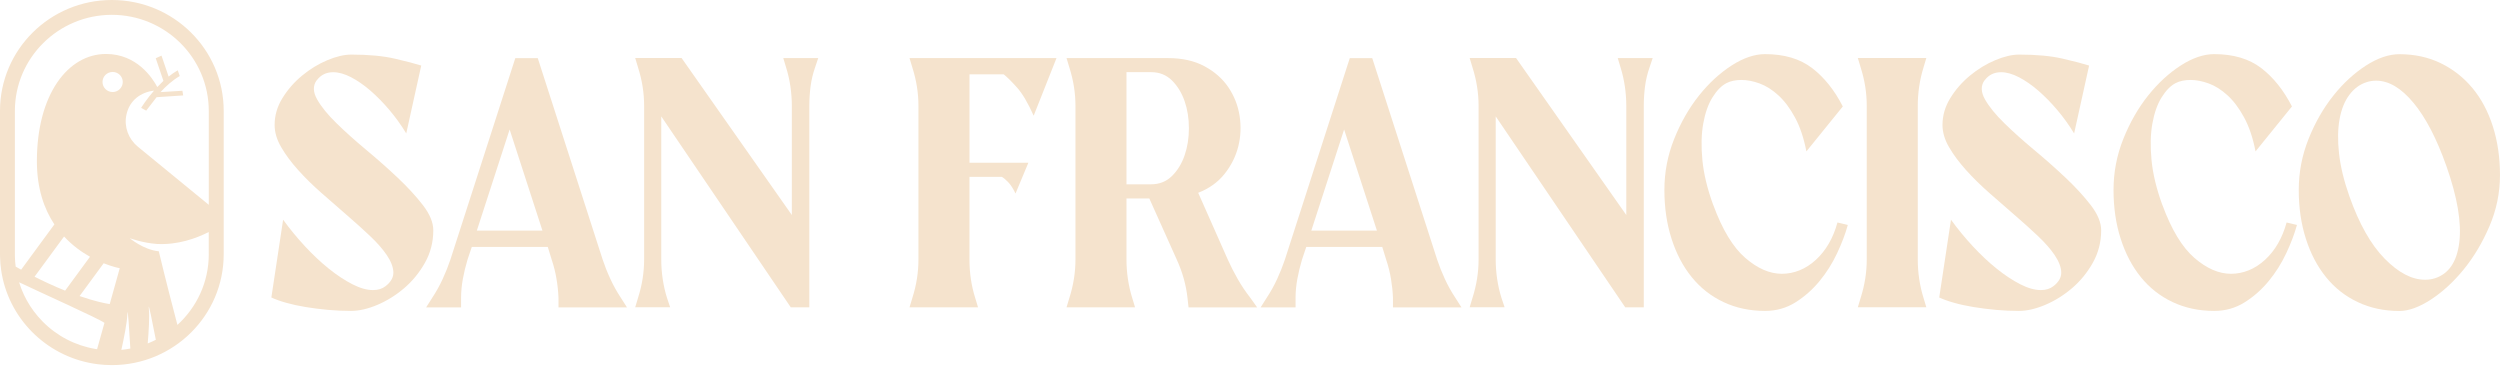
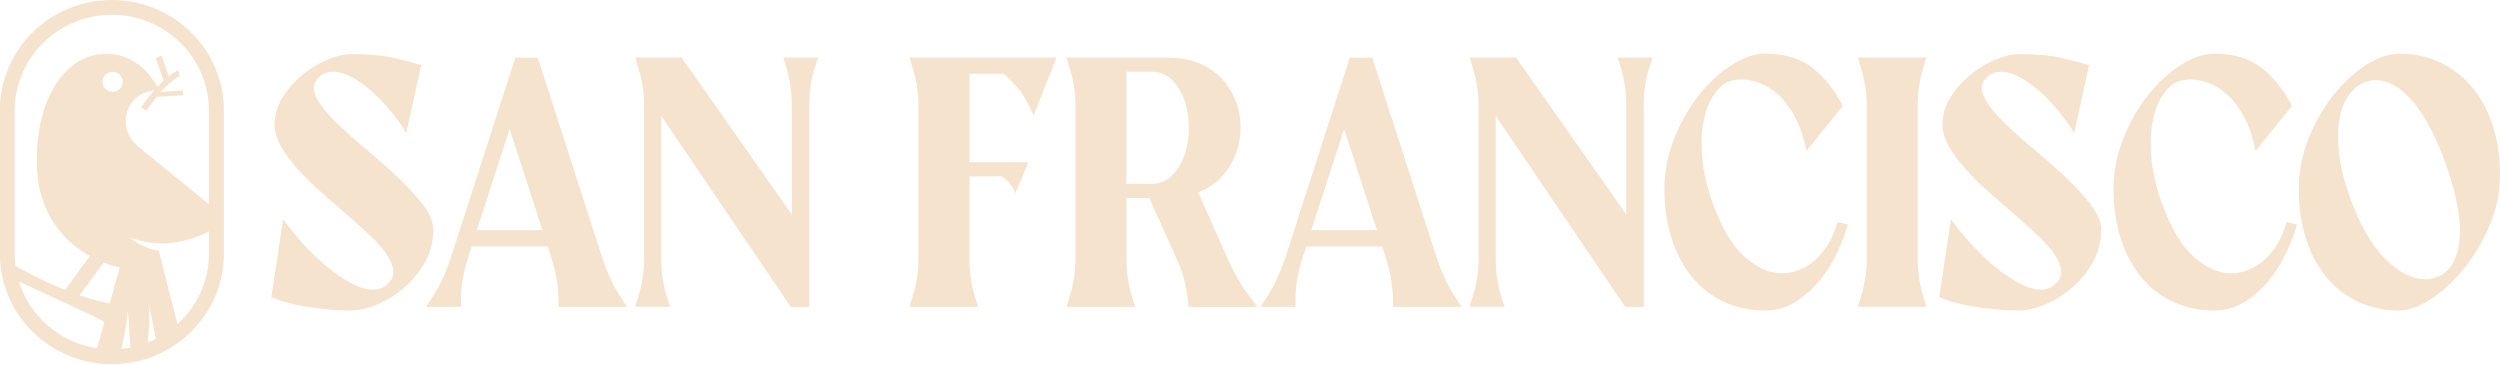
- <svg xmlns="http://www.w3.org/2000/svg" width="357" height="53" viewBox="0 0 357 53" fill="none">
-   <g id="Group">
-     <path id="Vector" d="M15.974 0C7.15 0 0 7.087 0 15.833V36.309C0 36.458 0 36.603 0.009 36.747C0.024 37.367 0.08 37.978 0.165 38.575C1.148 45.372 6.491 50.776 13.293 51.913C13.505 51.951 13.712 51.979 13.923 52.007C14.596 52.091 15.278 52.137 15.974 52.137C24.794 52.137 31.944 45.051 31.944 36.309V15.833C31.944 7.087 24.794 0 15.974 0ZM6.068 45.89C4.295 44.09 3.076 41.89 2.502 39.475C1.416 39.274 0.296 39.158 1.566 39.764C6.143 41.946 13.961 45.424 14.916 46.104L13.862 49.867C13.796 49.857 13.731 49.848 13.665 49.834H13.655H13.646C10.753 49.349 8.133 47.988 6.068 45.895V45.89ZM21.257 44.114C21.12 42.748 21.774 46.044 22.254 48.524C21.878 48.715 21.487 48.888 21.092 49.046C21.238 47.335 21.37 45.237 21.257 44.114ZM16.087 13.143C15.288 13.143 14.638 12.499 14.638 11.707C14.638 10.914 15.288 10.275 16.087 10.275C16.887 10.275 17.531 10.919 17.531 11.707C17.531 12.495 16.882 13.143 16.087 13.143ZM18.185 44.901C18.232 43.461 18.467 47.228 18.613 49.773C18.19 49.853 17.767 49.918 17.329 49.96C17.71 48.254 18.143 46.076 18.185 44.901ZM14.803 37.596C16.158 38.132 17.099 38.304 17.099 38.304L15.669 43.424C15.019 43.326 13.575 43.041 11.364 42.277L14.803 37.596ZM9.295 41.503C8.533 41.195 7.714 40.845 6.835 40.435C6.186 40.137 5.551 39.824 4.934 39.512L9.149 33.773C10.334 35.05 11.642 35.987 12.851 36.663L9.3 41.503H9.295ZM29.813 36.309C29.813 40.295 28.087 43.89 25.335 46.398C24.78 44.305 23.628 39.866 22.677 35.885C20.476 35.67 18.524 34.011 18.524 34.011C18.524 34.011 20.391 34.701 22.428 34.84C25.392 34.985 27.993 34.053 29.808 33.13V36.304L29.813 36.309ZM19.662 20.919C18.326 19.824 17.691 18.089 18.049 16.406C18.049 16.392 18.058 16.378 18.058 16.364C18.505 14.304 20.118 13.166 21.995 12.942C20.89 14.21 20.203 15.325 20.156 15.404L20.876 15.8C20.876 15.8 21.826 14.583 22.362 13.879L26.158 13.628L26.05 12.961L22.922 13.152C23.689 12.318 24.629 11.46 25.669 10.858L25.382 10.038C24.926 10.303 24.488 10.607 24.079 10.938L23.063 7.944L22.24 8.317L23.336 11.548C23.124 11.749 22.654 12.224 22.461 12.429C21.784 11.147 19.549 7.707 15.137 7.707C9.713 7.707 5.268 13.474 5.268 23.008C5.268 26.915 6.303 29.847 7.766 32.043L3.02 38.51C2.756 38.365 2.493 38.216 2.239 38.071C2.178 37.614 2.14 37.153 2.131 36.696V36.687V36.677C2.131 36.57 2.126 36.454 2.126 36.314V15.838C2.126 8.271 8.335 2.117 15.97 2.117C23.604 2.117 29.813 8.271 29.813 15.838V29.246L19.662 20.929V20.919Z" fill="#F5E3CD" />
-     <g id="Group_2">
-       <path id="Vector_2" d="M45.213 11.473C44.667 12.247 44.696 13.156 45.288 14.201C45.881 15.245 46.798 16.373 48.04 17.585C49.277 18.797 50.698 20.07 52.292 21.399C53.887 22.728 55.392 24.056 56.803 25.39C58.21 26.719 59.409 28.024 60.397 29.301C61.38 30.584 61.874 31.777 61.874 32.887C61.874 34.57 61.474 36.118 60.679 37.53C59.88 38.943 58.887 40.155 57.697 41.167C56.507 42.178 55.232 42.966 53.878 43.54C52.518 44.113 51.262 44.398 50.11 44.398C49.023 44.398 47.927 44.346 46.822 44.248C45.716 44.146 44.658 44.011 43.637 43.843C42.617 43.675 41.695 43.474 40.862 43.237C40.029 43.004 39.324 42.747 38.75 42.481L40.429 31.371C41.38 32.686 42.414 33.945 43.538 35.157C44.663 36.369 45.796 37.437 46.953 38.365C48.106 39.292 49.23 40.029 50.317 40.589C51.403 41.143 52.386 41.423 53.271 41.423C53.986 41.423 54.578 41.237 55.054 40.868C55.834 40.262 56.206 39.591 56.173 38.85C56.14 38.108 55.825 37.302 55.232 36.425C54.64 35.549 53.831 34.635 52.815 33.675C51.798 32.714 50.693 31.721 49.503 30.695C48.313 29.67 47.109 28.616 45.886 27.539C44.663 26.462 43.557 25.376 42.574 24.28C41.591 23.185 40.782 22.103 40.157 21.021C39.526 19.944 39.216 18.886 39.216 17.842C39.216 16.494 39.587 15.217 40.335 14.005C41.083 12.793 42.014 11.725 43.139 10.797C44.258 9.869 45.458 9.137 46.733 8.601C48.007 8.065 49.15 7.795 50.171 7.795C52.65 7.795 54.724 7.991 56.385 8.378C58.05 8.764 59.306 9.091 60.153 9.361L58.012 19.054C57.297 17.874 56.502 16.765 55.618 15.72C54.734 14.676 53.826 13.753 52.895 12.942C51.959 12.135 51.036 11.496 50.119 11.021C49.202 10.55 48.355 10.312 47.575 10.312C46.587 10.312 45.806 10.699 45.232 11.473H45.213Z" fill="#F5E3CD" />
-       <path id="Vector_3" d="M89.536 43.894H79.752V42.532C79.719 41.656 79.625 40.756 79.469 39.833C79.319 38.91 79.088 37.992 78.783 37.082L78.223 35.264H67.371L66.76 37.082C66.487 37.992 66.266 38.91 66.096 39.833C65.927 40.761 65.842 41.661 65.842 42.532V43.894H60.852L61.717 42.532C62.296 41.656 62.794 40.756 63.218 39.833C63.641 38.91 64.008 37.992 64.314 37.082L73.585 8.303H76.793L86.064 37.082C86.37 37.992 86.732 38.91 87.16 39.833C87.584 40.761 88.087 41.661 88.665 42.532L89.531 43.894H89.536ZM68.086 32.933H77.461L72.776 18.49L68.091 32.933H68.086Z" fill="#F5E3CD" />
-       <path id="Vector_4" d="M111.851 8.293H116.842L116.385 9.655C116.08 10.531 115.868 11.422 115.75 12.331C115.633 13.24 115.572 14.168 115.572 15.11V43.889H112.923L94.428 16.62V37.069C94.428 37.978 94.494 38.896 94.63 39.819C94.766 40.747 94.969 41.647 95.242 42.519L95.698 43.88H90.707L91.116 42.519C91.695 40.7 91.982 38.882 91.982 37.064V15.1C91.982 13.282 91.695 11.464 91.116 9.646L90.707 8.284H97.33L113.074 30.705V15.1C113.074 14.191 113.003 13.273 112.872 12.35C112.735 11.422 112.533 10.522 112.26 9.65L111.851 8.289V8.293Z" fill="#F5E3CD" />
-       <path id="Vector_5" d="M138.445 10.616V23.241H146.85L145.016 27.633C144.677 26.924 144.334 26.397 143.995 26.043C143.657 25.689 143.351 25.427 143.078 25.26H138.44V37.074C138.44 38.995 138.713 40.808 139.254 42.528L139.663 43.89H129.879L130.288 42.528C130.867 40.71 131.154 38.892 131.154 37.074V15.11C131.154 13.292 130.867 11.474 130.288 9.655L129.879 8.294H150.868L147.608 16.523C146.794 14.704 146.004 13.366 145.237 12.509C144.47 11.651 143.835 11.017 143.327 10.616H138.435H138.445Z" fill="#F5E3CD" />
-       <path id="Vector_6" d="M179.508 43.894H169.724L169.573 42.533C169.371 40.682 168.858 38.864 168.045 37.078L164.122 28.341H160.862V37.078C160.862 37.987 160.928 38.906 161.064 39.829C161.201 40.757 161.403 41.657 161.676 42.528L162.085 43.89H152.301L152.71 42.528C153.289 40.71 153.576 38.892 153.576 37.074V15.11C153.576 13.292 153.289 11.474 152.71 9.655L152.301 8.294H166.77C168.807 8.294 170.547 8.681 171.991 9.455C173.435 10.229 174.574 11.231 175.406 12.457C176.239 13.688 176.775 15.04 177.01 16.523C177.245 18.005 177.189 19.46 176.831 20.891C176.474 22.323 175.82 23.637 174.87 24.831C173.92 26.024 172.664 26.924 171.102 27.53L175.331 37.074C175.74 37.983 176.206 38.901 176.733 39.824C177.26 40.752 177.862 41.652 178.544 42.524L179.513 43.885L179.508 43.894ZM160.862 10.313V26.318H164.376C165.566 26.318 166.558 25.922 167.358 25.134C168.158 24.341 168.76 23.358 169.164 22.178C169.573 20.998 169.776 19.712 169.776 18.313C169.776 16.914 169.573 15.628 169.164 14.448C168.755 13.268 168.153 12.285 167.358 11.492C166.558 10.7 165.566 10.303 164.376 10.303H160.862V10.313Z" fill="#F5E3CD" />
-       <path id="Vector_7" d="M208.7 43.894H198.916V42.532C198.883 41.656 198.789 40.756 198.634 39.833C198.483 38.91 198.253 37.992 197.947 37.082L197.387 35.264H186.535L185.924 37.082C185.651 37.992 185.43 38.91 185.26 39.833C185.091 40.761 185.006 41.661 185.006 42.532V43.894H180.016L180.881 42.532C181.46 41.656 181.958 40.756 182.382 39.833C182.805 38.91 183.172 37.992 183.478 37.082L192.749 8.303H195.957L205.228 37.082C205.534 37.992 205.896 38.91 206.324 39.833C206.748 40.761 207.251 41.661 207.83 42.532L208.695 43.894H208.7ZM187.25 32.933H196.625L191.94 18.49L187.255 32.933H187.25Z" fill="#F5E3CD" />
-       <path id="Vector_8" d="M231.011 8.294H236.002L235.546 9.655C235.24 10.531 235.028 11.422 234.911 12.331C234.793 13.24 234.732 14.168 234.732 15.11V43.889H232.084L213.588 16.62V37.069C213.588 37.978 213.654 38.896 213.79 39.819C213.927 40.747 214.129 41.647 214.402 42.519L214.858 43.88H209.867L210.277 42.519C210.855 40.7 211.142 38.882 211.142 37.064V15.1C211.142 13.282 210.855 11.464 210.277 9.646L209.867 8.284H216.49L232.234 30.705V15.1C232.234 14.191 232.164 13.273 232.032 12.35C231.895 11.422 231.693 10.522 231.42 9.65L231.011 8.289V8.294Z" fill="#F5E3CD" />
-       <path id="Vector_9" d="M244.666 29.301C245.955 32.803 247.474 35.311 249.224 36.826C250.974 38.341 252.714 39.097 254.445 39.097C256.176 39.097 257.865 38.435 259.309 37.101C260.753 35.773 261.778 33.996 262.39 31.772L263.867 32.127C263.528 33.371 263.016 34.719 262.338 36.164C261.656 37.614 260.819 38.943 259.817 40.155C258.815 41.367 257.667 42.379 256.378 43.185C255.089 43.992 253.645 44.398 252.046 44.398C249.873 44.398 247.893 43.978 246.11 43.134C244.327 42.295 242.817 41.106 241.575 39.572C240.333 38.043 239.374 36.215 238.697 34.094C238.014 31.973 237.676 29.651 237.676 27.124C237.676 24.597 238.141 22.168 239.078 19.828C240.014 17.488 241.194 15.427 242.62 13.641C244.045 11.855 245.602 10.429 247.281 9.347C248.96 8.27 250.55 7.729 252.046 7.729C254.798 7.729 257.037 8.396 258.773 9.725C260.504 11.054 261.967 12.881 263.152 15.203L257.954 21.618C257.578 19.697 257.037 18.084 256.322 16.77C255.607 15.455 254.821 14.406 253.951 13.613C253.086 12.821 252.192 12.257 251.275 11.921C250.357 11.585 249.492 11.417 248.678 11.417C247.864 11.417 247.116 11.566 246.538 11.87C245.823 12.242 245.164 12.914 244.553 13.888C243.941 14.863 243.499 16.112 243.226 17.623C242.954 19.138 242.911 20.881 243.099 22.849C243.287 24.816 243.805 26.966 244.652 29.288L244.666 29.301Z" fill="#F5E3CD" />
-       <path id="Vector_10" d="M274.672 9.655C274.399 10.531 274.197 11.431 274.06 12.354C273.924 13.282 273.858 14.196 273.858 15.105V37.069C273.858 37.978 273.924 38.896 274.06 39.819C274.197 40.747 274.399 41.647 274.672 42.519L275.081 43.88H265.297L265.706 42.519C266.285 40.7 266.572 38.882 266.572 37.064V15.1C266.572 13.282 266.285 11.464 265.706 9.646L265.297 8.284H275.081L274.672 9.646V9.655Z" fill="#F5E3CD" />
-       <path id="Vector_11" d="M283.385 11.473C282.839 12.247 282.868 13.156 283.46 14.201C284.053 15.245 284.97 16.373 286.212 17.585C287.449 18.798 288.87 20.07 290.464 21.399C292.059 22.728 293.564 24.057 294.975 25.39C296.382 26.719 297.581 28.024 298.569 29.302C299.552 30.584 300.046 31.777 300.046 32.887C300.046 34.57 299.646 36.118 298.851 37.53C298.052 38.943 297.059 40.155 295.869 41.167C294.679 42.179 293.404 42.967 292.049 43.54C290.69 44.113 289.434 44.398 288.282 44.398C287.195 44.398 286.099 44.346 284.994 44.249C283.888 44.146 282.83 44.011 281.809 43.843C280.788 43.675 279.866 43.475 279.034 43.237C278.201 43.004 277.496 42.747 276.922 42.482L278.601 31.372C279.551 32.686 280.586 33.945 281.71 35.157C282.835 36.37 283.968 37.437 285.125 38.365C286.278 39.293 287.402 40.029 288.489 40.589C289.575 41.144 290.558 41.423 291.443 41.423C292.158 41.423 292.75 41.237 293.225 40.868C294.006 40.262 294.378 39.591 294.345 38.85C294.312 38.108 293.997 37.302 293.404 36.425C292.812 35.549 292.002 34.635 290.986 33.675C289.97 32.714 288.865 31.721 287.675 30.696C286.485 29.67 285.281 28.616 284.058 27.539C282.835 26.462 281.729 25.376 280.746 24.28C279.763 23.185 278.954 22.103 278.328 21.022C277.698 19.945 277.388 18.886 277.388 17.842C277.388 16.495 277.759 15.217 278.507 14.005C279.255 12.793 280.186 11.725 281.311 10.797C282.43 9.87 283.63 9.138 284.904 8.601C286.179 8.065 287.322 7.795 288.343 7.795C290.822 7.795 292.896 7.991 294.557 8.378C296.222 8.765 297.478 9.091 298.324 9.361L296.184 19.054C295.469 17.875 294.674 16.765 293.79 15.721C292.906 14.676 291.998 13.753 291.066 12.942C290.13 12.135 289.208 11.497 288.291 11.021C287.374 10.55 286.527 10.312 285.746 10.312C284.758 10.312 283.978 10.7 283.404 11.473H283.385Z" fill="#F5E3CD" />
-       <path id="Vector_12" d="M308.802 29.301C310.091 32.803 311.611 35.311 313.36 36.826C315.11 38.341 316.851 39.097 318.582 39.097C320.313 39.097 322.001 38.435 323.446 37.101C324.89 35.773 325.915 33.996 326.527 31.772L328.004 32.127C327.665 33.371 327.152 34.719 326.475 36.164C325.793 37.614 324.956 38.943 323.954 40.155C322.952 41.367 321.804 42.379 320.515 43.185C319.226 43.992 317.782 44.398 316.183 44.398C314.01 44.398 312.029 43.978 310.247 43.134C308.464 42.295 306.954 41.106 305.712 39.572C304.47 38.043 303.511 36.215 302.833 34.094C302.151 31.973 301.812 29.651 301.812 27.124C301.812 24.597 302.278 22.168 303.214 19.828C304.15 17.488 305.331 15.427 306.756 13.641C308.182 11.855 309.739 10.429 311.418 9.347C313.097 8.27 314.687 7.729 316.183 7.729C318.935 7.729 321.174 8.396 322.909 9.725C324.64 11.054 326.103 12.881 327.289 15.203L322.091 21.618C321.715 19.697 321.174 18.084 320.459 16.77C319.744 15.455 318.958 14.406 318.088 13.613C317.222 12.821 316.329 12.257 315.411 11.921C314.494 11.585 313.629 11.417 312.815 11.417C312.001 11.417 311.253 11.566 310.675 11.87C309.96 12.242 309.301 12.914 308.69 13.888C308.078 14.863 307.636 16.112 307.363 17.623C307.09 19.138 307.048 20.881 307.236 22.849C307.424 24.816 307.942 26.966 308.788 29.288L308.802 29.301Z" fill="#F5E3CD" />
-       <path id="Vector_13" d="M342.632 7.739C344.805 7.739 346.776 8.168 348.54 9.026C350.304 9.884 351.819 11.073 353.075 12.588C354.331 14.103 355.3 15.921 355.977 18.043C356.654 20.164 356.998 22.486 356.998 25.013C356.998 27.54 356.494 29.969 355.492 32.309C354.49 34.649 353.258 36.71 351.8 38.496C350.337 40.281 348.775 41.713 347.115 42.79C345.45 43.867 343.954 44.407 342.632 44.407C340.459 44.407 338.479 43.988 336.696 43.144C334.913 42.305 333.403 41.116 332.161 39.582C330.919 38.053 329.96 36.225 329.282 34.104C328.6 31.983 328.262 29.661 328.262 27.134C328.262 24.607 328.727 22.178 329.663 19.838C330.6 17.497 331.78 15.437 333.205 13.651C334.631 11.865 336.188 10.439 337.867 9.357C339.546 8.28 341.136 7.739 342.632 7.739ZM347.675 39.75C349.678 39.111 350.85 37.395 351.188 34.598C351.527 31.805 350.916 28.183 349.354 23.74C347.962 19.8 346.39 16.779 344.641 14.677C342.891 12.574 341.117 11.52 339.316 11.52C338.841 11.52 338.399 11.59 337.989 11.721C337.002 12.024 336.174 12.63 335.492 13.539C334.809 14.448 334.344 15.609 334.09 17.022C333.836 18.434 333.808 20.071 334.015 21.922C334.217 23.773 334.711 25.81 335.492 28.029C336.884 31.969 338.563 34.938 340.534 36.943C342.505 38.948 344.424 39.946 346.292 39.946C346.8 39.946 347.261 39.88 347.665 39.745L347.675 39.75Z" fill="#F5E3CD" />
-     </g>
-   </g>
+ <svg xmlns="http://www.w3.org/2000/svg" width="357" height="52" viewBox="0 0 357 52" fill="none">
+   <path d="M15.975 0C7.135 0 -0.027 7.067 -0.027 15.791V36.214C-0.027 36.363 -0.027 36.505 -0.018 36.65C-0.003 37.269 0.053 37.879 0.137 38.473C1.122 45.253 6.475 50.642 13.288 51.776C13.502 51.813 13.708 51.842 13.921 51.871C14.595 51.954 15.277 52 15.975 52C24.81 52 31.973 44.933 31.973 36.214V15.791C31.973 7.067 24.81 0 15.975 0ZM13.859 49.736C13.793 49.727 13.728 49.716 13.662 49.703H13.642C10.744 49.22 8.119 47.862 6.05 45.773V45.769C4.482 44.185 3.348 42.287 2.71 40.207C2.71 40.207 2.71 40.207 2.708 40.207C7.344 42.377 14.035 45.358 14.913 45.984L13.857 49.736H13.859ZM15.668 43.309C15.019 43.213 13.573 42.927 11.357 42.166L14.802 37.497C16.159 38.032 17.102 38.203 17.102 38.203L15.668 43.309ZM16.088 13.107C15.286 13.107 14.637 12.467 14.637 11.677C14.637 10.887 15.286 10.249 16.088 10.249C16.89 10.249 17.535 10.889 17.535 11.677C17.535 12.465 16.884 13.107 16.088 13.107ZM17.333 49.828C17.715 48.127 18.148 45.955 18.19 44.784C18.237 43.346 18.473 47.103 18.619 49.644C18.195 49.722 17.77 49.786 17.333 49.828ZM21.102 48.917C21.248 47.21 21.379 45.117 21.266 43.998C21.13 42.636 21.786 45.922 22.266 48.397C21.888 48.586 21.497 48.759 21.102 48.917ZM25.353 46.276C24.797 44.189 23.642 39.761 22.69 35.79C20.553 35.584 18.65 34.024 18.535 33.925C18.659 33.969 20.47 34.614 22.439 34.748C25.408 34.893 28.015 33.962 29.833 33.043V36.209L29.837 36.214C29.837 40.189 28.108 43.774 25.353 46.276ZM29.837 29.168L19.668 20.872V20.864C18.33 19.771 17.695 18.042 18.053 16.363C18.053 16.348 18.061 16.335 18.061 16.322C18.51 14.266 20.126 13.132 22.006 12.908C20.899 14.174 20.21 15.284 20.164 15.363L20.886 15.758C20.886 15.758 21.837 14.545 22.375 13.842L26.177 13.592L26.068 12.928L22.935 13.118C23.704 12.285 24.646 11.429 25.686 10.83L25.399 10.012C24.942 10.277 24.504 10.578 24.095 10.909L23.077 7.923L22.25 8.296L23.35 11.517C23.137 11.719 22.666 12.193 22.473 12.397C21.795 11.117 19.557 7.686 15.137 7.686C9.704 7.686 5.25 13.439 5.25 22.948C5.25 23.159 5.253 23.367 5.259 23.573C5.259 23.657 5.264 23.74 5.268 23.821C5.295 24.468 5.35 25.092 5.435 25.693C5.45 25.798 5.466 25.906 5.484 26.011C5.493 26.079 5.504 26.147 5.517 26.213C5.53 26.294 5.544 26.373 5.559 26.452C5.595 26.649 5.635 26.843 5.677 27.033C5.697 27.123 5.717 27.213 5.739 27.301C5.757 27.376 5.775 27.45 5.795 27.523C5.842 27.714 5.893 27.9 5.946 28.082C5.975 28.179 6.004 28.275 6.035 28.37C6.066 28.462 6.095 28.552 6.126 28.642C6.248 29.002 6.379 29.348 6.522 29.684C6.879 30.518 7.295 31.275 7.753 31.959V31.963C8.164 32.584 9.137 33.684 9.137 33.684C10.028 34.64 10.988 35.404 11.921 36.012C11.999 36.062 12.077 36.11 12.155 36.159C12.286 36.242 12.417 36.319 12.546 36.393C12.644 36.455 12.746 36.51 12.846 36.567L9.288 41.394H9.284C8.71 41.163 8.102 40.907 7.462 40.621C7.25 40.527 7.037 40.431 6.819 40.33C6.168 40.031 5.533 39.72 4.915 39.408L2.997 38.408C2.757 38.278 2.517 38.142 2.284 38.008C2.268 37.999 2.257 37.993 2.246 37.989C2.239 37.984 2.23 37.98 2.224 37.975L2.215 37.971C2.155 37.515 2.117 37.056 2.108 36.6V36.58C2.108 36.475 2.102 36.358 2.102 36.218V15.795C2.102 8.25 8.322 2.111 15.97 2.111C23.619 2.111 29.837 8.25 29.837 15.795V29.168Z" fill="#F5E3CD" />
+   <path d="M45.213 11.405C44.667 12.179 44.696 13.088 45.288 14.132C45.881 15.177 46.798 16.305 48.04 17.517C49.277 18.729 50.698 20.002 52.292 21.331C53.887 22.66 55.392 23.988 56.803 25.322C58.21 26.65 59.409 27.956 60.397 29.233C61.38 30.515 61.874 31.709 61.874 32.819C61.874 34.502 61.474 36.049 60.679 37.462C59.88 38.875 58.887 40.087 57.697 41.099C56.507 42.11 55.232 42.898 53.878 43.472C52.518 44.045 51.262 44.329 50.11 44.329C49.023 44.329 47.927 44.278 46.822 44.18C45.716 44.078 44.658 43.942 43.637 43.775C42.617 43.607 41.695 43.406 40.862 43.169C40.029 42.935 39.324 42.679 38.75 42.413L40.429 31.303C41.38 32.618 42.414 33.877 43.538 35.089C44.663 36.301 45.796 37.369 46.953 38.297C48.106 39.224 49.23 39.961 50.317 40.52C51.403 41.075 52.386 41.355 53.271 41.355C53.986 41.355 54.578 41.168 55.054 40.8C55.834 40.194 56.206 39.523 56.173 38.781C56.14 38.04 55.825 37.234 55.232 36.357C54.64 35.481 53.831 34.567 52.815 33.606C51.798 32.646 50.693 31.653 49.503 30.627C48.313 29.602 47.109 28.548 45.886 27.471C44.663 26.394 43.557 25.308 42.574 24.212C41.591 23.116 40.782 22.035 40.157 20.953C39.526 19.876 39.216 18.818 39.216 17.774C39.216 16.426 39.587 15.149 40.335 13.937C41.083 12.724 42.014 11.657 43.139 10.729C44.258 9.801 45.458 9.069 46.733 8.533C48.007 7.997 49.15 7.727 50.171 7.727C52.65 7.727 54.724 7.922 56.385 8.309C58.05 8.696 59.306 9.023 60.153 9.293L58.012 18.986C57.297 17.806 56.502 16.697 55.618 15.652C54.734 14.608 53.826 13.685 52.895 12.874C51.959 12.067 51.036 11.428 50.119 10.953C49.202 10.482 48.355 10.244 47.575 10.244C46.587 10.244 45.806 10.631 45.232 11.405H45.213Z" fill="#F5E3CD" />
+   <path d="M89.536 43.825H79.752V42.464C79.719 41.588 79.625 40.688 79.469 39.765C79.319 38.842 79.088 37.923 78.783 37.014L78.223 35.196H67.371L66.76 37.014C66.487 37.923 66.266 38.842 66.096 39.765C65.927 40.693 65.842 41.592 65.842 42.464V43.825H60.852L61.717 42.464C62.296 41.588 62.794 40.688 63.218 39.765C63.641 38.842 64.008 37.923 64.314 37.014L73.585 8.234H76.793L86.064 37.014C86.37 37.923 86.732 38.842 87.16 39.765C87.584 40.693 88.087 41.592 88.665 42.464L89.531 43.825H89.536ZM68.086 32.865H77.461L72.776 18.421L68.091 32.865H68.086Z" fill="#F5E3CD" />
+   <path d="M111.851 8.225H116.842L116.385 9.586C116.08 10.463 115.868 11.354 115.75 12.263C115.633 13.172 115.572 14.1 115.572 15.041V43.821H112.923L94.428 16.552V37C94.428 37.909 94.494 38.828 94.63 39.751C94.766 40.679 94.969 41.578 95.242 42.45L95.698 43.812H90.707L91.116 42.45C91.695 40.632 91.982 38.814 91.982 36.995V15.032C91.982 13.214 91.695 11.395 91.116 9.577L90.707 8.216H97.33L113.074 30.636V15.032C113.074 14.123 113.003 13.204 112.872 12.281C112.735 11.354 112.533 10.454 112.26 9.582L111.851 8.22V8.225Z" fill="#F5E3CD" />
+   <path d="M138.445 10.547V23.173H146.85L145.016 27.564C144.677 26.856 144.334 26.329 143.995 25.974C143.657 25.62 143.351 25.359 143.078 25.191H138.44V37.005C138.44 38.926 138.713 40.74 139.254 42.46L139.663 43.821H129.879L130.288 42.46C130.867 40.642 131.154 38.824 131.154 37.005V15.042C131.154 13.223 130.867 11.405 130.288 9.587L129.879 8.226H150.868L147.608 16.454C146.794 14.636 146.004 13.298 145.237 12.44C144.47 11.582 143.835 10.948 143.327 10.547H138.435H138.445Z" fill="#F5E3CD" />
+   <path d="M179.508 43.826H169.724L169.573 42.465C169.371 40.614 168.858 38.796 168.045 37.01L164.122 28.273H160.862V37.01C160.862 37.919 160.928 38.837 161.064 39.761C161.201 40.688 161.403 41.588 161.676 42.46L162.085 43.821H152.301L152.71 42.46C153.289 40.642 153.576 38.824 153.576 37.005V15.042C153.576 13.223 153.289 11.405 152.71 9.587L152.301 8.226H166.77C168.807 8.226 170.547 8.613 171.991 9.386C173.435 10.16 174.574 11.163 175.406 12.389C176.239 13.62 176.775 14.972 177.01 16.454C177.245 17.937 177.189 19.392 176.831 20.823C176.474 22.254 175.82 23.569 174.87 24.762C173.92 25.956 172.664 26.856 171.102 27.462L175.331 37.005C175.74 37.914 176.206 38.833 176.733 39.756C177.26 40.684 177.862 41.584 178.544 42.455L179.513 43.817L179.508 43.826ZM160.862 10.244V26.25H164.376C165.566 26.25 166.558 25.853 167.358 25.065C168.158 24.273 168.76 23.289 169.164 22.11C169.573 20.93 169.776 19.643 169.776 18.245C169.776 16.846 169.573 15.559 169.164 14.38C168.755 13.2 168.153 12.216 167.358 11.424C166.558 10.631 165.566 10.235 164.376 10.235H160.862V10.244Z" fill="#F5E3CD" />
+   <path d="M208.7 43.825H198.916V42.464C198.883 41.588 198.789 40.688 198.634 39.765C198.483 38.842 198.253 37.923 197.947 37.014L197.387 35.196H186.535L185.924 37.014C185.651 37.923 185.43 38.842 185.26 39.765C185.091 40.693 185.006 41.592 185.006 42.464V43.825H180.016L180.881 42.464C181.46 41.588 181.958 40.688 182.382 39.765C182.805 38.842 183.172 37.923 183.478 37.014L192.749 8.234H195.957L205.228 37.014C205.534 37.923 205.896 38.842 206.324 39.765C206.748 40.693 207.251 41.592 207.83 42.464L208.695 43.825H208.7ZM187.25 32.865H196.625L191.94 18.421L187.255 32.865H187.25Z" fill="#F5E3CD" />
+   <path d="M231.011 8.225H236.002L235.546 9.586C235.24 10.463 235.028 11.354 234.911 12.263C234.793 13.172 234.732 14.1 234.732 15.041V43.821H232.084L213.588 16.552V37C213.588 37.909 213.654 38.828 213.79 39.751C213.927 40.679 214.129 41.578 214.402 42.45L214.858 43.812H209.867L210.276 42.45C210.855 40.632 211.142 38.814 211.142 36.995V15.032C211.142 13.214 210.855 11.395 210.276 9.577L209.867 8.216H216.49L232.234 30.636V15.032C232.234 14.123 232.164 13.204 232.032 12.281C231.895 11.354 231.693 10.454 231.42 9.582L231.011 8.22V8.225Z" fill="#F5E3CD" />
+   <path d="M244.666 29.233C245.955 32.734 247.474 35.243 249.224 36.758C250.974 38.273 252.714 39.028 254.445 39.028C256.176 39.028 257.865 38.366 259.309 37.033C260.753 35.704 261.778 33.928 262.39 31.704L263.867 32.058C263.528 33.303 263.016 34.651 262.338 36.096C261.656 37.546 260.819 38.874 259.817 40.087C258.815 41.299 257.667 42.31 256.378 43.117C255.089 43.924 253.645 44.329 252.046 44.329C249.873 44.329 247.893 43.91 246.11 43.066C244.327 42.227 242.817 41.038 241.575 39.504C240.333 37.975 239.374 36.147 238.697 34.026C238.014 31.904 237.676 29.583 237.676 27.056C237.676 24.529 238.141 22.1 239.078 19.759C240.014 17.419 241.194 15.358 242.62 13.573C244.045 11.787 245.602 10.361 247.281 9.279C248.96 8.202 250.55 7.661 252.046 7.661C254.798 7.661 257.037 8.328 258.773 9.657C260.504 10.985 261.967 12.813 263.152 15.135L257.954 21.55C257.578 19.629 257.037 18.016 256.322 16.701C255.607 15.386 254.821 14.337 253.951 13.545C253.086 12.752 252.192 12.188 251.275 11.852C250.357 11.517 249.492 11.349 248.678 11.349C247.864 11.349 247.116 11.498 246.538 11.801C245.823 12.174 245.164 12.845 244.553 13.82C243.941 14.794 243.499 16.044 243.226 17.554C242.954 19.07 242.911 20.813 243.099 22.781C243.287 24.748 243.805 26.897 244.652 29.219L244.666 29.233Z" fill="#F5E3CD" />
+   <path d="M274.672 9.586C274.399 10.463 274.197 11.363 274.06 12.286C273.924 13.214 273.858 14.127 273.858 15.037V37C273.858 37.909 273.924 38.828 274.06 39.751C274.197 40.679 274.399 41.578 274.672 42.45L275.081 43.812H265.297L265.706 42.45C266.285 40.632 266.572 38.814 266.572 36.995V15.032C266.572 13.214 266.285 11.395 265.706 9.577L265.297 8.216H275.081L274.672 9.577V9.586Z" fill="#F5E3CD" />
+   <path d="M283.385 11.405C282.839 12.179 282.868 13.088 283.46 14.132C284.053 15.177 284.97 16.305 286.212 17.517C287.449 18.729 288.87 20.002 290.464 21.331C292.059 22.66 293.564 23.988 294.975 25.322C296.382 26.65 297.581 27.956 298.569 29.233C299.552 30.515 300.046 31.709 300.046 32.819C300.046 34.502 299.646 36.049 298.851 37.462C298.052 38.875 297.059 40.087 295.869 41.099C294.679 42.11 293.404 42.898 292.049 43.472C290.69 44.045 289.434 44.329 288.282 44.329C287.195 44.329 286.099 44.278 284.994 44.18C283.888 44.078 282.83 43.942 281.809 43.775C280.788 43.607 279.866 43.406 279.034 43.169C278.201 42.935 277.496 42.679 276.922 42.413L278.601 31.303C279.551 32.618 280.586 33.877 281.71 35.089C282.835 36.301 283.968 37.369 285.125 38.297C286.278 39.224 287.402 39.961 288.489 40.52C289.575 41.075 290.558 41.355 291.443 41.355C292.158 41.355 292.75 41.168 293.225 40.8C294.006 40.194 294.378 39.523 294.345 38.781C294.312 38.04 293.997 37.234 293.404 36.357C292.812 35.481 292.002 34.567 290.986 33.606C289.97 32.646 288.865 31.653 287.675 30.627C286.485 29.602 285.281 28.548 284.058 27.471C282.835 26.394 281.729 25.308 280.746 24.212C279.763 23.116 278.954 22.035 278.328 20.953C277.698 19.876 277.388 18.818 277.388 17.774C277.388 16.426 277.759 15.149 278.507 13.937C279.255 12.724 280.186 11.657 281.311 10.729C282.43 9.801 283.63 9.069 284.904 8.533C286.179 7.997 287.322 7.727 288.343 7.727C290.822 7.727 292.896 7.922 294.557 8.309C296.222 8.696 297.478 9.023 298.324 9.293L296.184 18.986C295.469 17.806 294.674 16.697 293.79 15.652C292.906 14.608 291.998 13.685 291.066 12.874C290.13 12.067 289.208 11.428 288.291 10.953C287.374 10.482 286.527 10.244 285.746 10.244C284.758 10.244 283.978 10.631 283.404 11.405H283.385Z" fill="#F5E3CD" />
+   <path d="M308.802 29.233C310.091 32.734 311.611 35.243 313.36 36.758C315.11 38.273 316.851 39.028 318.582 39.028C320.313 39.028 322.001 38.366 323.446 37.033C324.89 35.704 325.915 33.928 326.527 31.704L328.004 32.058C327.665 33.303 327.152 34.651 326.475 36.096C325.793 37.546 324.956 38.874 323.954 40.087C322.952 41.299 321.804 42.31 320.515 43.117C319.226 43.924 317.782 44.329 316.183 44.329C314.01 44.329 312.029 43.91 310.247 43.066C308.464 42.227 306.954 41.038 305.712 39.504C304.47 37.975 303.511 36.147 302.833 34.026C302.151 31.904 301.812 29.583 301.812 27.056C301.812 24.529 302.278 22.1 303.214 19.759C304.15 17.419 305.331 15.358 306.756 13.573C308.182 11.787 309.739 10.361 311.418 9.279C313.097 8.202 314.687 7.661 316.183 7.661C318.935 7.661 321.174 8.328 322.909 9.657C324.64 10.985 326.103 12.813 327.289 15.135L322.091 21.55C321.715 19.629 321.174 18.016 320.459 16.701C319.744 15.386 318.958 14.337 318.088 13.545C317.222 12.752 316.329 12.188 315.411 11.852C314.494 11.517 313.629 11.349 312.815 11.349C312.001 11.349 311.253 11.498 310.675 11.801C309.96 12.174 309.301 12.845 308.69 13.82C308.078 14.794 307.636 16.044 307.363 17.554C307.09 19.07 307.048 20.813 307.236 22.781C307.424 24.748 307.942 26.897 308.788 29.219L308.802 29.233Z" fill="#F5E3CD" />
+   <path d="M342.632 7.671C344.805 7.671 346.776 8.1 348.54 8.958C350.304 9.816 351.819 11.004 353.075 12.52C354.331 14.035 355.3 15.853 355.977 17.974C356.654 20.096 356.998 22.417 356.998 24.944C356.998 27.471 356.494 29.9 355.492 32.241C354.49 34.581 353.258 36.642 351.8 38.427C350.337 40.213 348.775 41.644 347.115 42.721C345.45 43.798 343.954 44.339 342.632 44.339C340.459 44.339 338.479 43.919 336.696 43.076C334.913 42.236 333.403 41.047 332.161 39.514C330.919 37.984 329.96 36.157 329.282 34.036C328.6 31.914 328.262 29.593 328.262 27.066C328.262 24.539 328.727 22.11 329.663 19.769C330.6 17.429 331.78 15.368 333.205 13.583C334.631 11.797 336.188 10.37 337.867 9.289C339.546 8.212 341.136 7.671 342.632 7.671ZM347.675 39.681C349.678 39.043 350.85 37.327 351.188 34.53C351.527 31.737 350.916 28.115 349.354 23.672C347.962 19.732 346.39 16.711 344.641 14.608C342.891 12.506 341.117 11.452 339.316 11.452C338.841 11.452 338.399 11.522 337.989 11.652C337.002 11.955 336.174 12.562 335.492 13.471C334.809 14.38 334.344 15.541 334.09 16.953C333.836 18.366 333.808 20.002 334.015 21.853C334.217 23.704 334.711 25.741 335.492 27.961C336.884 31.9 338.563 34.87 340.534 36.875C342.505 38.88 344.424 39.877 346.292 39.877C346.8 39.877 347.261 39.812 347.665 39.677L347.675 39.681Z" fill="#F5E3CD" />
</svg>
